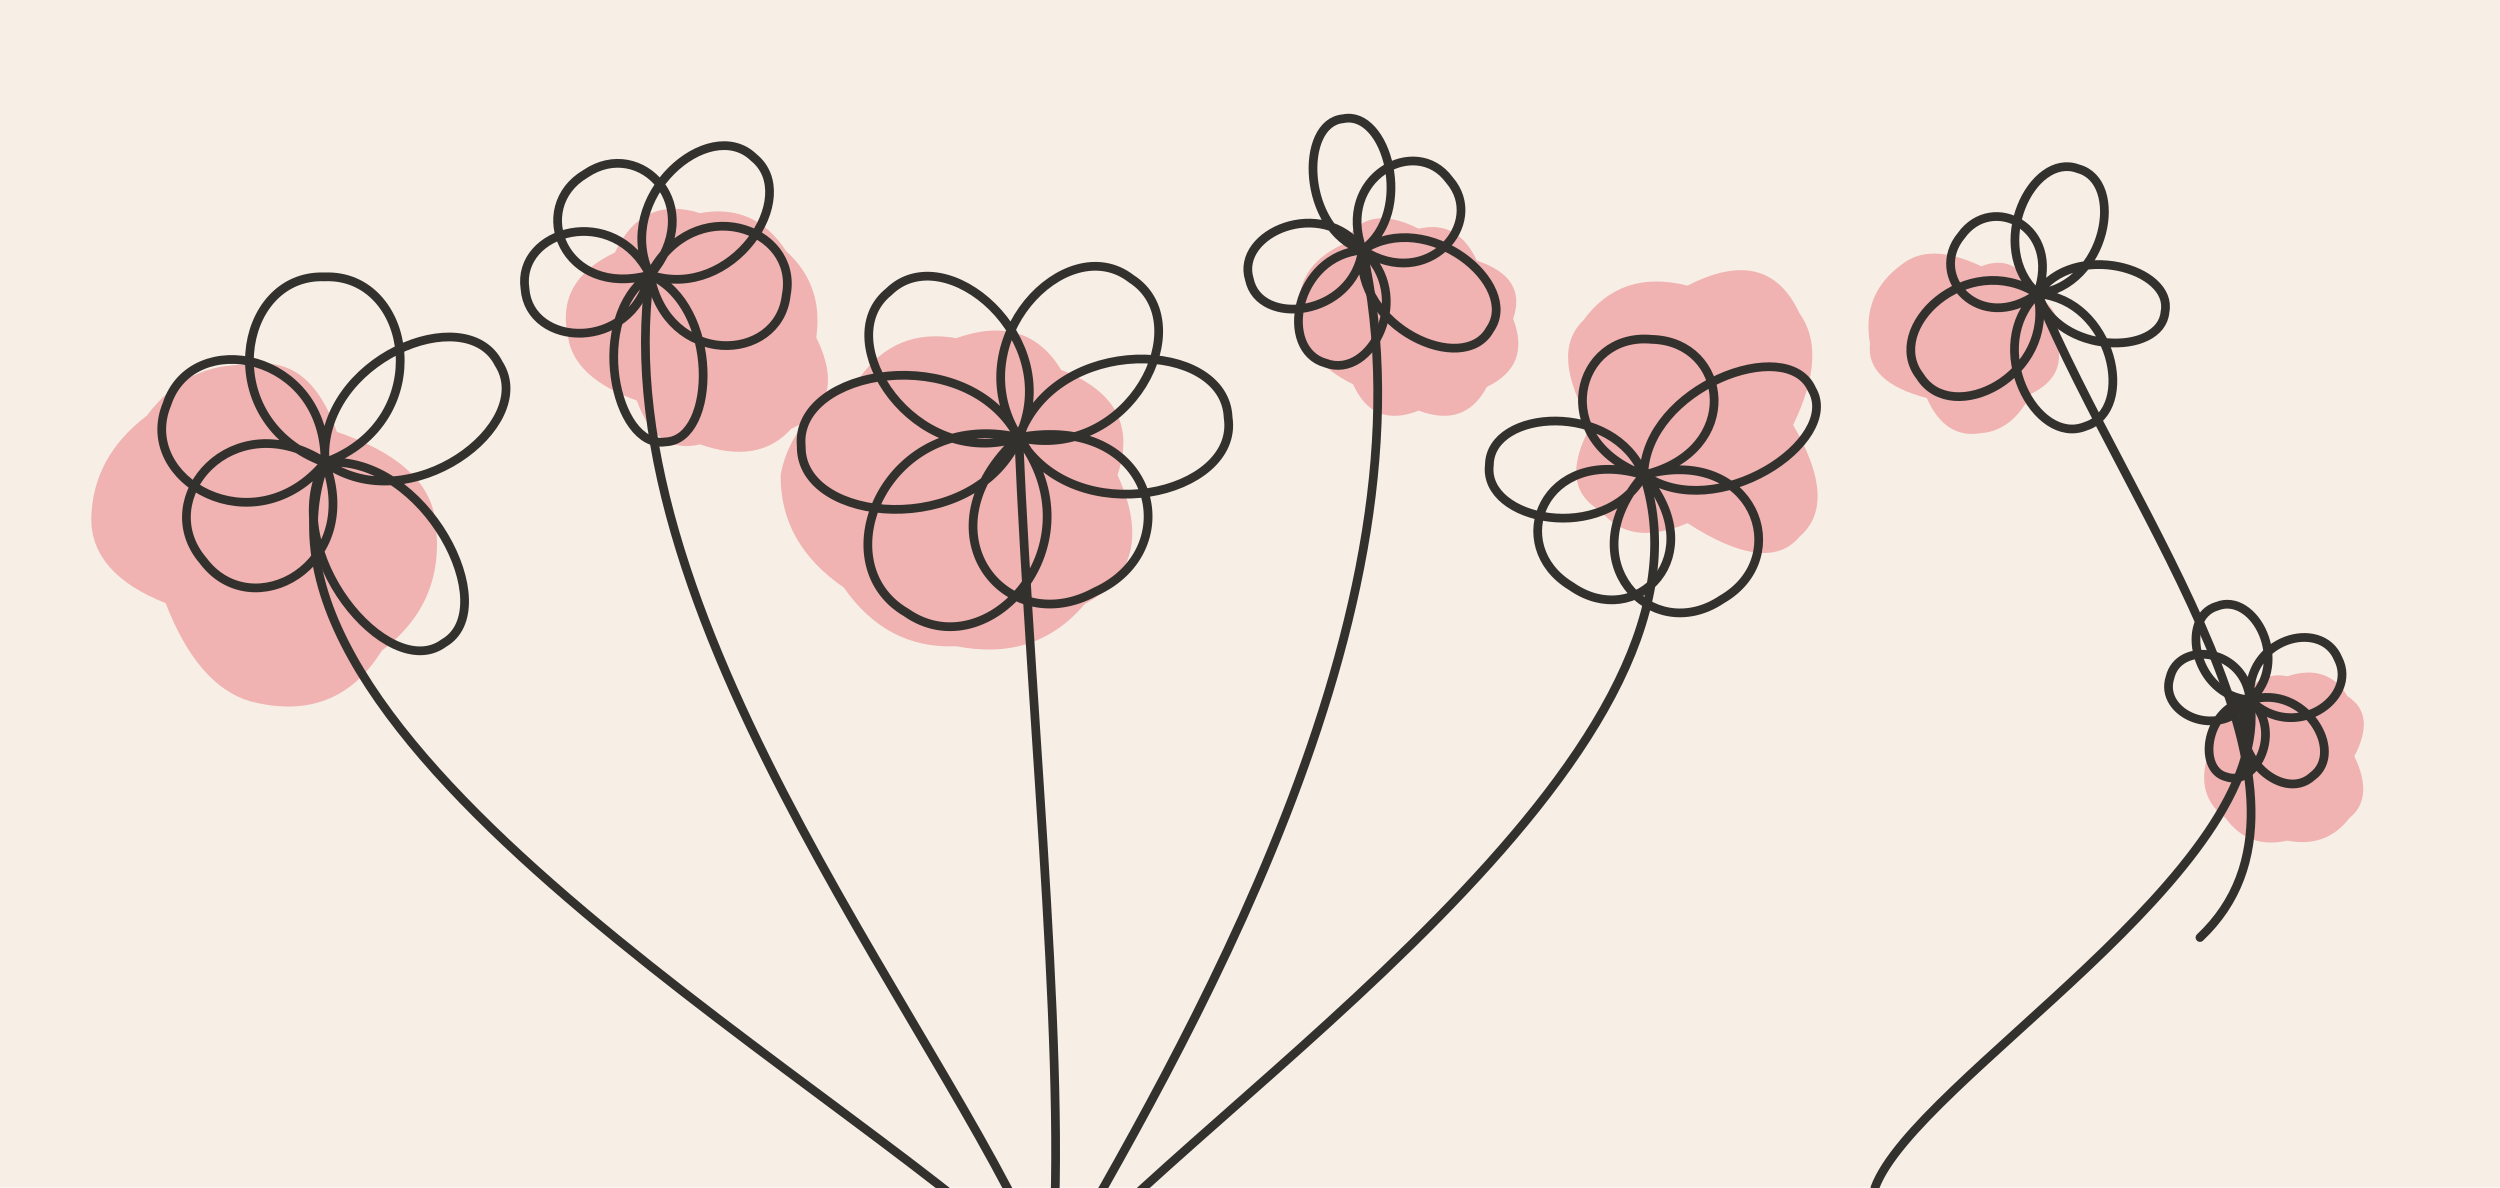
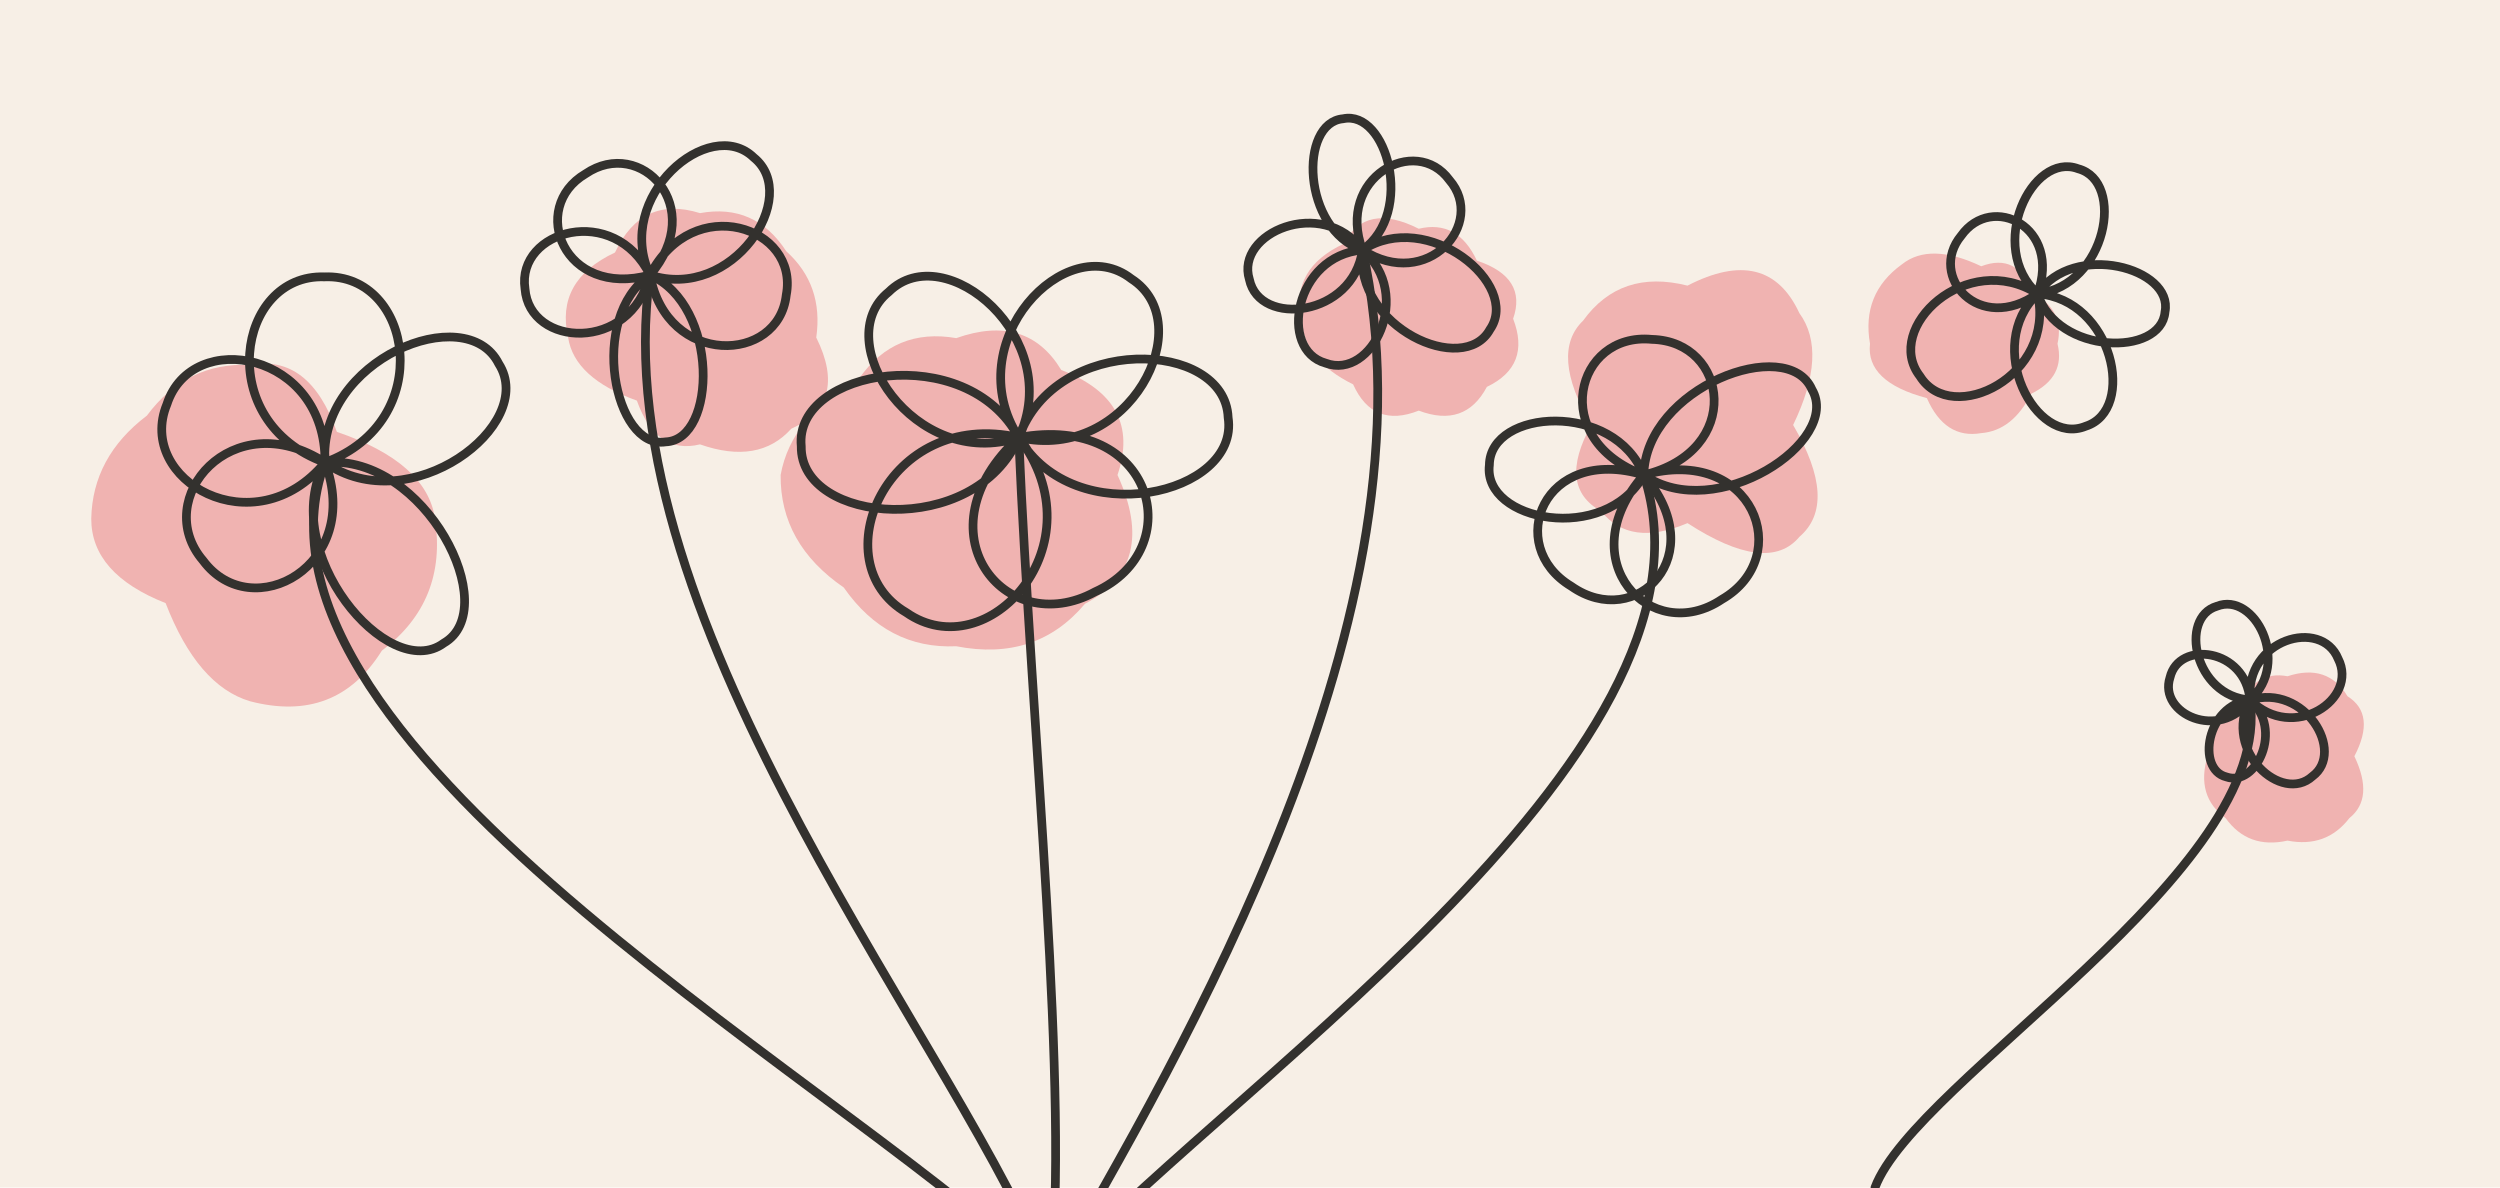
<svg xmlns="http://www.w3.org/2000/svg" viewBox="0 0 400 190" width="400" height="190" role="img" aria-label="A line-drawn bouquet of flowers">
  <rect width="400" height="190" fill="#F7EFE6" />
  <g fill="#F0B3B1">
    <path transform="translate(40.0 83.0)" d="M 29.6 0.0 Q 31.6 13.2 21.1 21.1 Q 13.8 32.8 0.0 29.2 Q -8.4 26.7 -13.5 13.5 Q -25.4 8.8 -25.4 0.0 Q -25.2 -9.9 -16.5 -16.5 Q -10.1 -25.1 -0.0 -24.6 Q 9.5 -26.4 13.9 -13.9 Q 28.3 -9.0 29.6 0.0 Z" />
    <path transform="translate(112.0 54.0)" d="M 18.6 0.0 Q 23.8 10.5 14.6 14.6 Q 9.4 20.4 0.0 17.1 Q -7.0 18.8 -10.1 10.1 Q -20.1 6.5 -21.1 0.0 Q -23.2 -9.1 -13.6 -13.6 Q -9.3 -22.8 -0.0 -19.9 Q 8.8 -21.5 13.8 -13.8 Q 19.8 -8.4 18.6 0.0 Z" />
    <path transform="translate(153.0 76.0)" d="M 25.8 0.0 Q 32.4 14.4 20.6 20.6 Q 12.8 29.9 0.0 27.4 Q -11.1 27.9 -18.0 18.0 Q -28.2 11.0 -28.1 0.0 Q -26.4 -9.4 -15.5 -15.5 Q -9.8 -23.6 -0.0 -21.9 Q 11.3 -25.9 16.8 -16.8 Q 29.8 -11.8 25.8 0.0 Z" />
    <path transform="translate(227.0 51.0)" d="M 15.1 0.0 Q 18.0 7.5 10.9 10.9 Q 7.4 17.5 0.0 14.7 Q -7.3 17.6 -10.5 10.5 Q -18.4 6.6 -18.8 0.0 Q -20.5 -8.0 -12.0 -12.0 Q -8.5 -18.7 -0.0 -14.4 Q 6.2 -15.9 9.3 -9.3 Q 17.4 -6.6 15.1 0.0 Z" />
    <path transform="translate(270.0 68.0)" d="M 16.9 0.0 Q 24.2 12.5 17.9 17.9 Q 12.8 24.0 0.0 15.7 Q -9.2 19.6 -13.8 13.8 Q -20.9 9.9 -15.4 0.0 Q -22.1 -11.5 -16.7 -16.7 Q -10.7 -25.0 -0.0 -22.3 Q 12.8 -28.9 17.9 -17.9 Q 22.5 -11.6 16.9 0.0 Z" />
    <path transform="translate(317.0 55.0)" d="M 12.2 0.0 Q 13.5 5.3 8.0 8.0 Q 5.0 13.9 0.0 14.3 Q -5.8 15.3 -8.7 8.7 Q -18.5 6.1 -17.8 0.0 Q -19.2 -8.0 -12.7 -12.7 Q -8.2 -16.3 -0.0 -12.4 Q 5.8 -14.6 8.2 -8.2 Q 13.4 -5.3 12.2 0.0 Z" />
    <path transform="translate(366.0 121.0)" d="M 10.7 0.0 Q 13.9 6.7 9.9 9.9 Q 6.2 14.7 0.0 13.5 Q -6.3 14.9 -9.9 9.9 Q -14.7 6.4 -12.8 0.0 Q -14.3 -5.4 -7.9 -7.9 Q -5.2 -13.8 -0.0 -12.8 Q 6.4 -14.9 9.6 -9.6 Q 14.2 -6.7 10.7 0.0 Z" />
  </g>
  <g fill="none" stroke="#33312E" stroke-width="1.4" stroke-linecap="round" stroke-linejoin="round">
    <path d="M 52.0 74.0 C 35.0 119.8 140.8 176.2 168.0 205.0" />
    <path d="M 104.0 44.0 C 96.0 100.3 155.2 169.6 168.0 205.0" />
    <path d="M 163.0 70.0 C 165.0 117.2 171.2 175.3 168.0 205.0" />
    <path d="M 218.0 40.0 C 231.0 97.8 188.8 168.7 168.0 205.0" />
    <path d="M 263.0 76.0 C 278.0 121.2 192.0 176.6 168.0 205.0" />
-     <path d="M 326.0 47.0 C 341.0 83.0 376.0 127.3 352.0 150.0" />
    <path d="M 360.0 112.0 C 364.0 139.3 306.4 172.8 300.0 190.0" />
    <path transform="translate(52.0 74.0)" d="M 0 0 C -1.2 -16.4 22.6 -26.2 27.8 -15.8 C 34.1 -6.0 13.5 9.5 0 0 C 16.0 -1.4 28.6 23.4 19.0 28.9 C 10.1 35.5 -7.7 14.1 0 0 C 6.2 16.5 -11.7 26.2 -19.5 15.7 C -28.0 5.8 -14.8 -9.6 0 0 C -11.3 13.7 -30.3 2.8 -25.3 -9.3 C -21.3 -21.7 0.2 -17.7 0 0 C -18.0 -6.5 -14.1 -30.2 -0.1 -29.7 C 14.0 -30.3 18.0 -6.6 0 0" />
    <path transform="translate(104.0 44.0)" d="M 0 0 C 6.9 -13.4 23.9 -7.7 21.8 3.2 C 20.6 14.2 2.7 14.8 0 0 C 11.1 4.9 10.7 26.4 2.5 26.7 C -5.7 28.0 -10.0 6.8 0 0 C -3.1 12.5 -19.3 11.6 -20.0 2.2 C -21.4 -7.2 -5.7 -11.6 0 0 C -13.8 3.8 -19.5 -10.8 -10.3 -16.2 C -1.5 -22.2 9.3 -10.9 0 0 C -5.9 -12.5 9.5 -25.7 16.6 -18.8 C 24.3 -12.6 13.2 4.3 0 0" />
    <path transform="translate(163.0 70.0)" d="M 0 0 C 5.9 -16.7 33.0 -15.7 33.5 -3.2 C 35.4 9.2 8.9 15.3 0 0 C 21.7 -4.0 27.3 17.9 12.2 24.7 C -2.3 32.6 -16.3 14.9 0 0 C 13.1 17.1 -5.0 37.1 -18.0 28.0 C -31.7 20.0 -21.1 -4.8 0 0 C -7.0 16.3 -35.0 13.9 -34.8 1.4 C -36.0 -11.0 -8.3 -15.7 0 0 C -16.6 5.5 -30.5 -15.5 -20.8 -23.3 C -11.8 -32.2 7.5 -15.8 0 0 C -9.8 -15.3 7.6 -33.5 18.0 -25.4 C 29.1 -18.3 17.7 4.1 0 0" />
    <path transform="translate(218.0 40.0)" d="M 0 0 C 10.4 -6.8 25.4 5.5 20.4 12.7 C 16.2 20.4 -1.4 12.3 0 0 C 8.3 7.1 1.5 20.9 -5.9 18.1 C -13.5 16.0 -10.9 0.9 0 0 C -1.5 10.7 -16.5 12.4 -18.1 4.7 C -20.4 -2.7 -6.5 -8.7 0 0 C -9.7 -3.3 -10.2 -20.4 -3.1 -21.0 C 3.9 -22.5 8.4 -6.0 0 0 C -4.3 -11.6 8.5 -18.6 13.9 -11.2 C 19.9 -4.3 10.4 6.7 0 0" />
    <path transform="translate(263.0 76.0)" d="M 0 0 C 0.3 -14.0 23.0 -22.6 26.9 -13.7 C 31.8 -5.4 11.5 8.0 0 0 C 17.5 -4.9 24.3 13.1 12.5 19.9 C 1.2 27.5 -12.0 13.7 0 0 C 11.0 12.8 -1.2 25.1 -11.6 17.8 C -22.4 11.3 -16.1 -4.9 0 0 C -6.2 11.2 -25.8 7.4 -24.7 -1.6 C -24.6 -10.6 -4.7 -11.9 0 0 C -15.4 -5.7 -10.9 -22.9 1.3 -21.7 C 13.6 -21.4 16.0 -3.8 0 0" />
    <path transform="translate(326.0 47.0)" d="M 0 0 C 5.8 -8.5 21.8 -4.1 20.4 2.9 C 19.8 10.1 3.2 9.8 0 0 C 12.1 0.9 15.9 18.6 7.7 21.2 C -0.3 24.5 -8.7 8.4 0 0 C 3.0 13.1 -13.7 21.4 -18.8 13.2 C -24.8 5.5 -11.3 -7.2 0 0 C -9.3 6.6 -17.6 -2.8 -12.2 -9.3 C -7.3 -16.2 3.9 -10.7 0 0 C -8.2 -7.5 -0.9 -22.8 6.5 -20.0 C 14.1 -18.0 11.1 -1.3 0 0" />
    <path transform="translate(360.0 112.0)" d="M 0 0 C -0.8 -9.8 11.4 -13.2 14.1 -6.6 C 17.4 -0.2 7.0 6.9 0 0 C 8.8 -2.7 15.3 8.3 10.0 12.2 C 5.1 16.7 -4.4 8.1 0 0 C 5.4 4.6 1.0 14.0 -3.8 12.3 C -8.6 11.1 -7.0 0.8 0 0 C -4.9 6.7 -14.7 2.2 -12.8 -3.6 C -11.4 -9.6 -0.7 -8.3 0 0 C -8.9 -0.6 -11.4 -13.2 -5.3 -15.0 C 0.7 -17.4 6.6 -6.0 0 0" />
  </g>
</svg>
